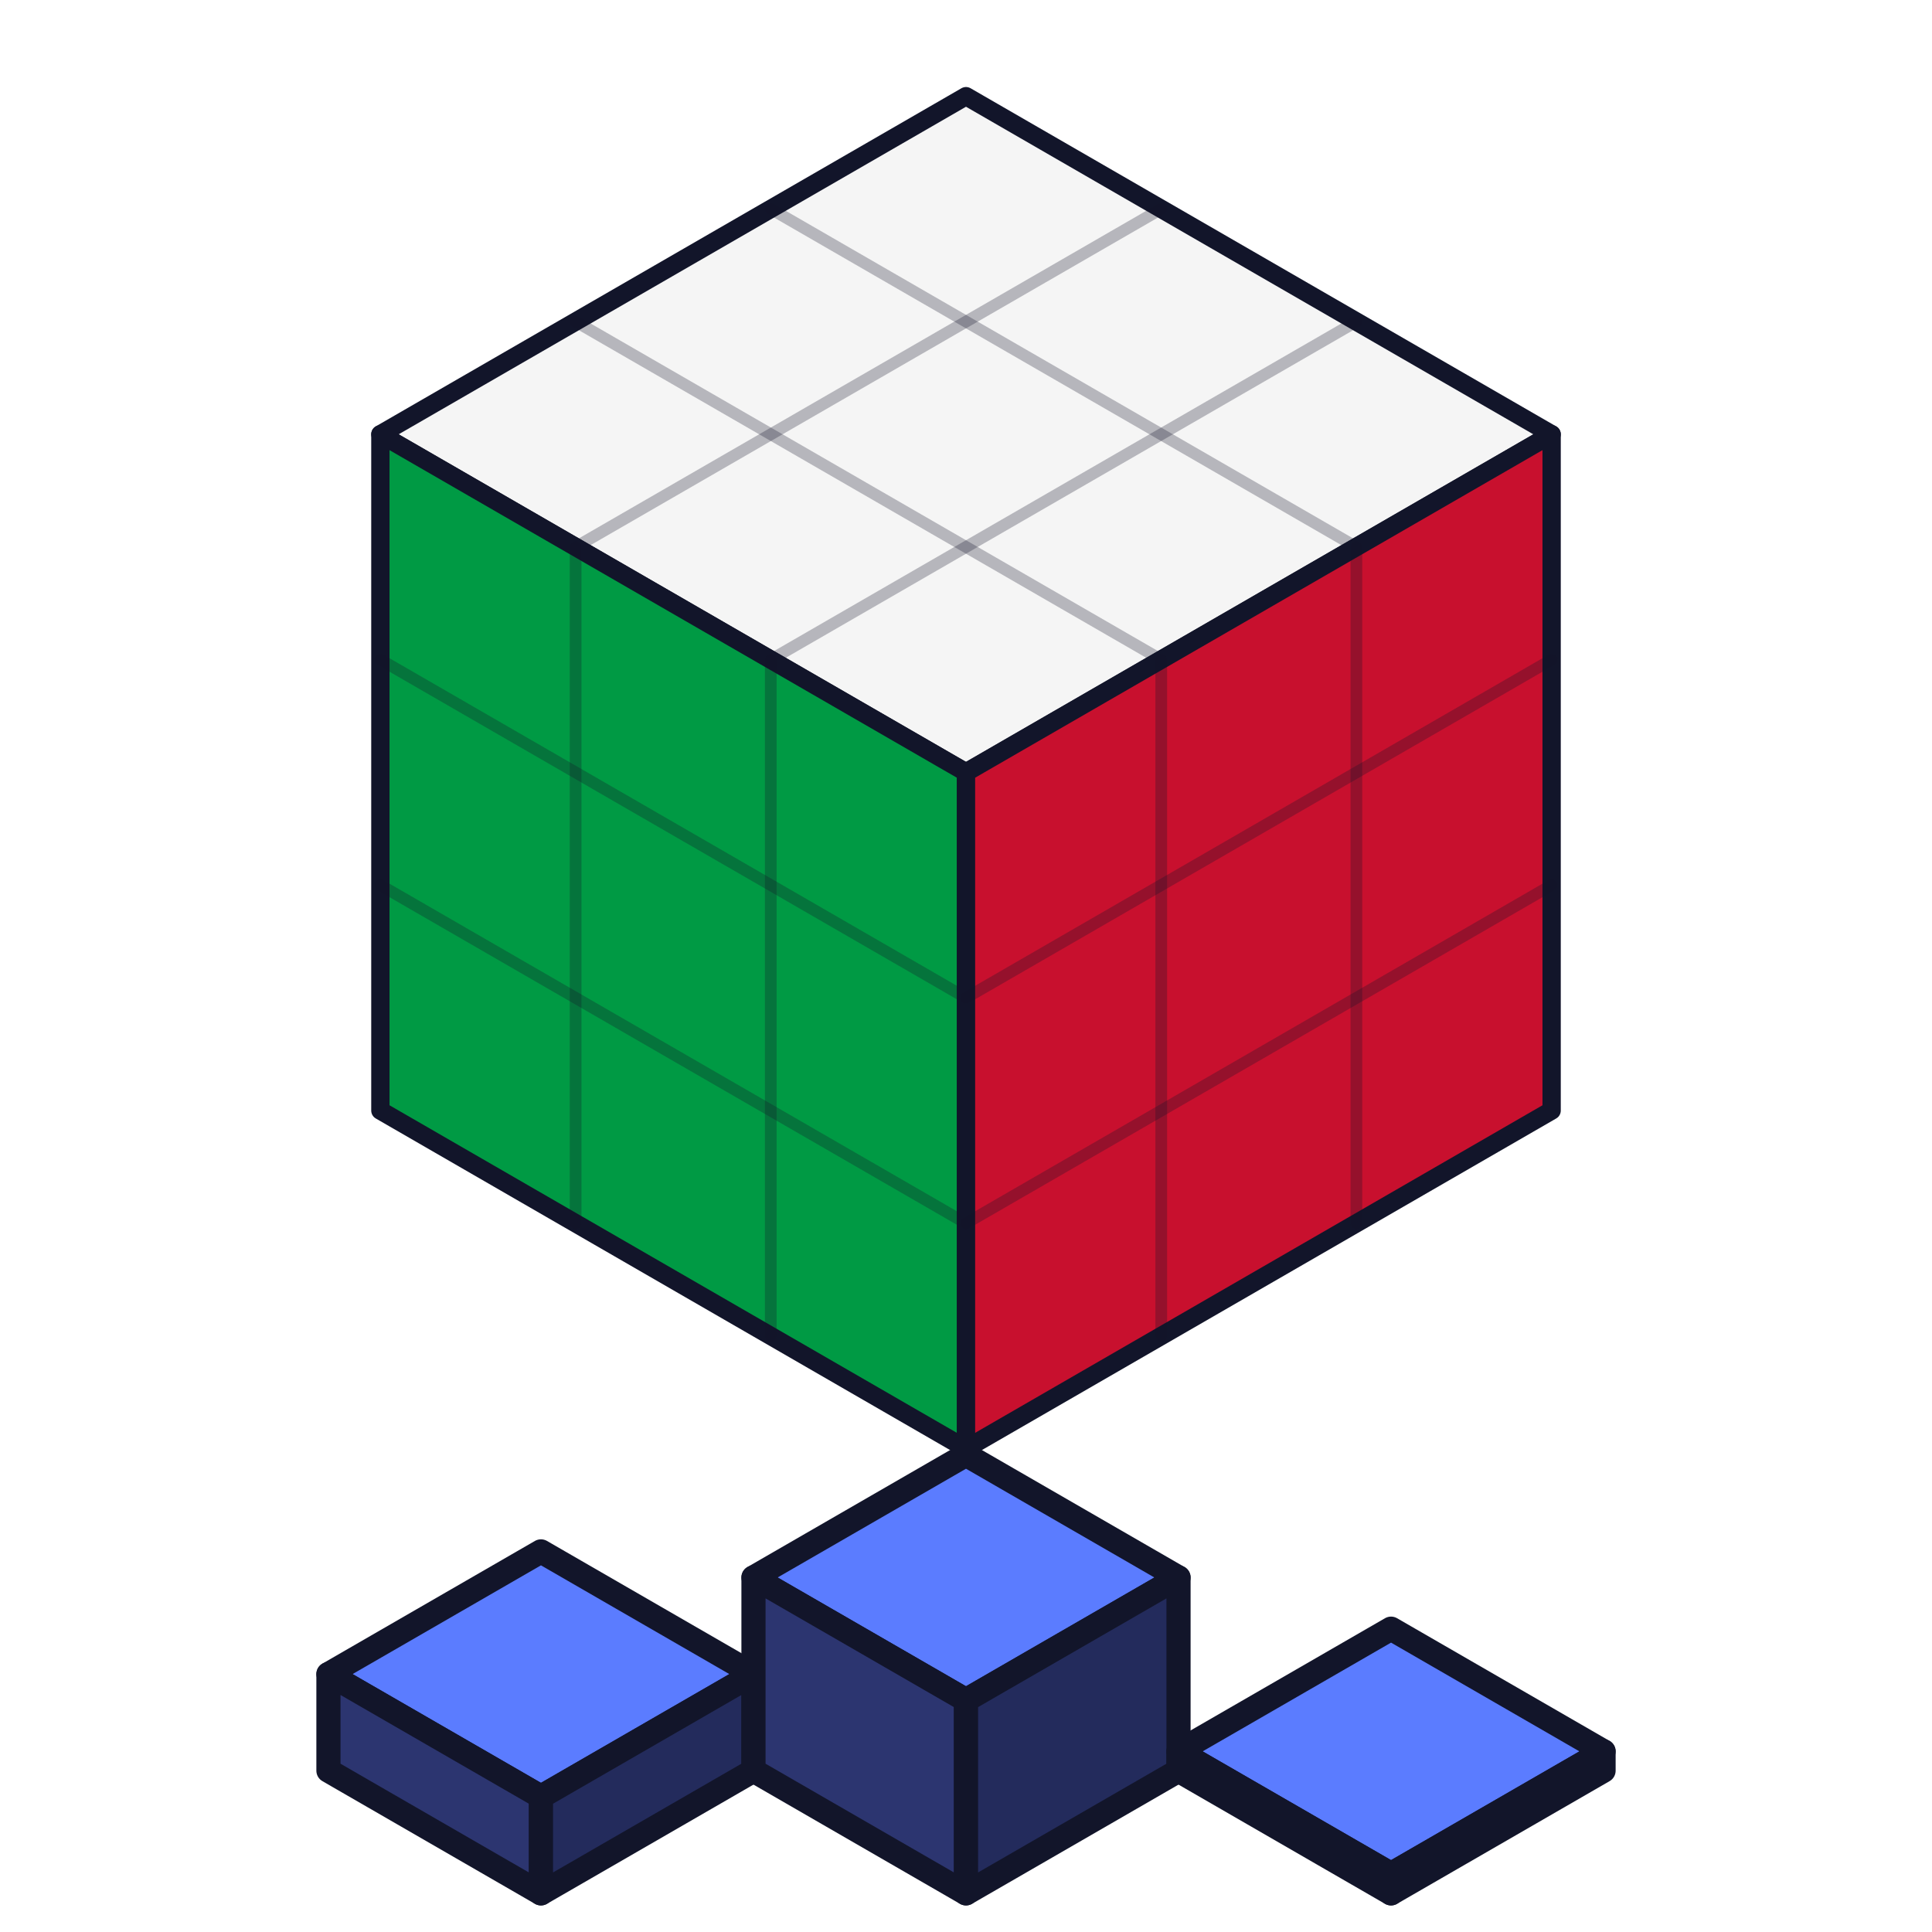
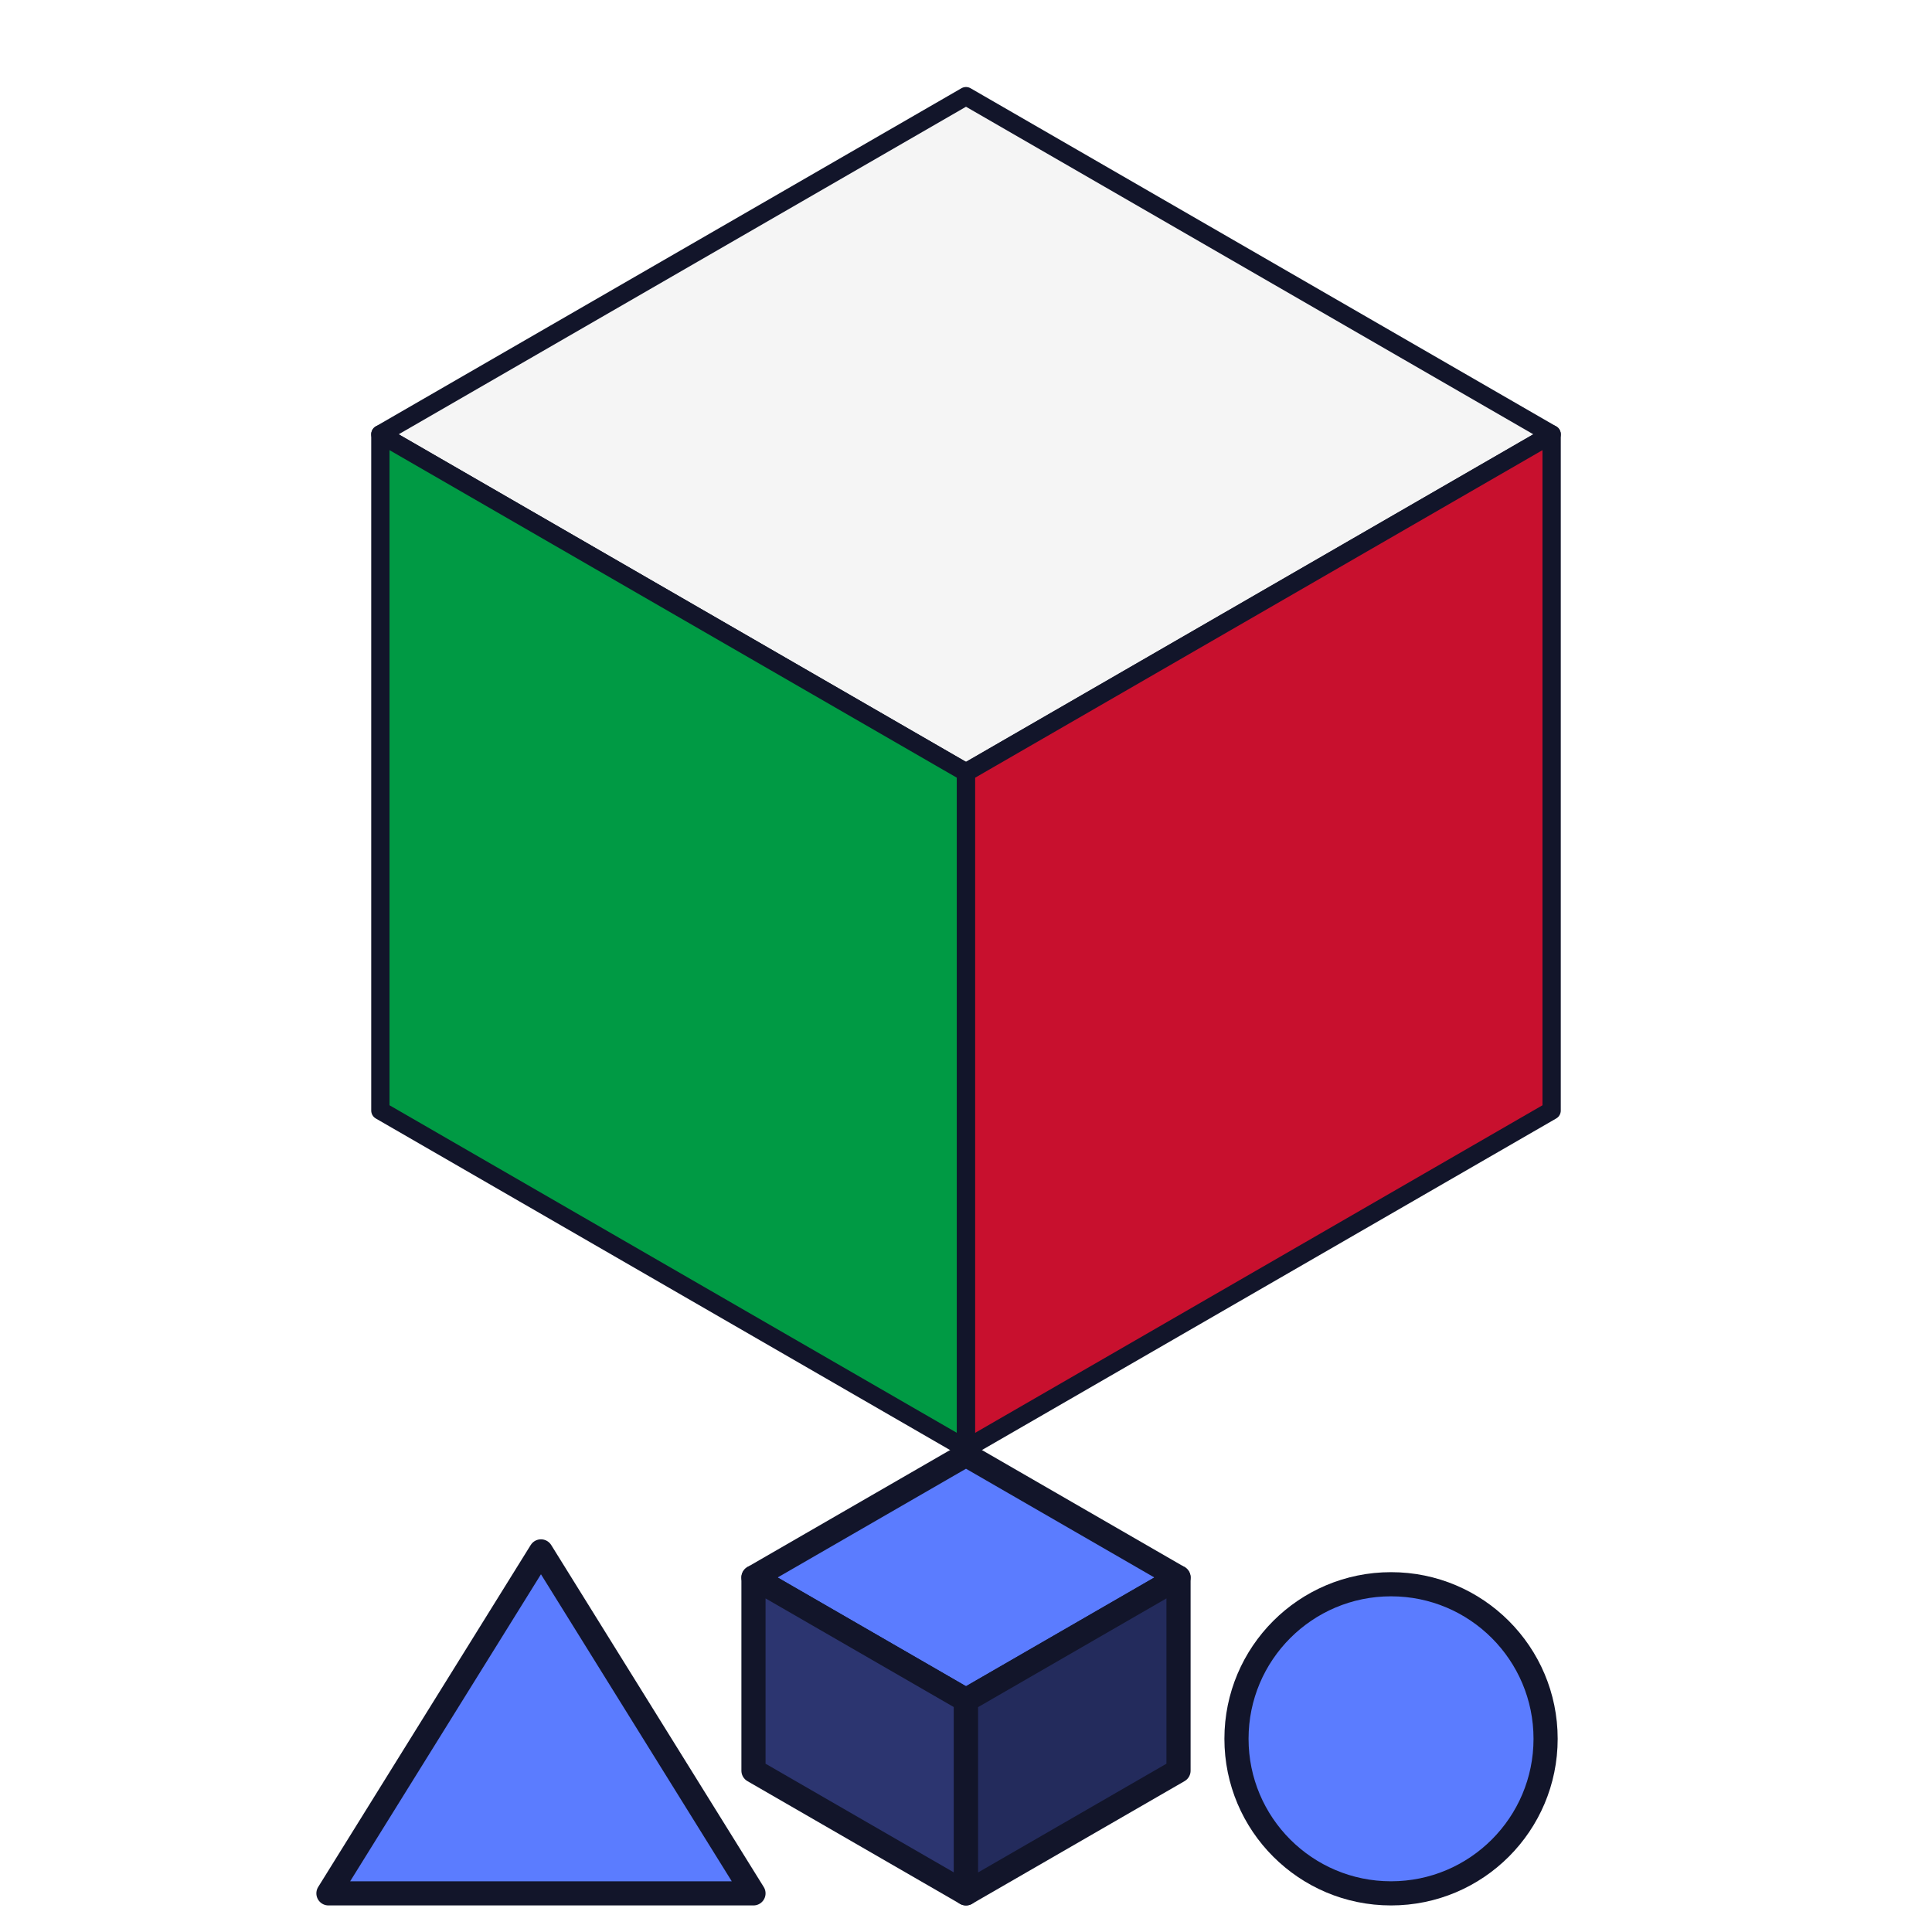
<svg xmlns="http://www.w3.org/2000/svg" viewBox="0 0 200 200" role="img" aria-label="OBD Cube logo mark">
  <g transform="translate(24.22,1.15) scale(0.7578)">
    <path d="M100,11.62 L180,57.81 L100,104 L20,57.81 Z" fill="#f5f5f5" stroke="#12152a" stroke-width="2.5" stroke-linejoin="round" />
-     <g stroke="#12152a" stroke-opacity="0.28" stroke-width="1.6" stroke-linecap="round">
-       <path d="M126.67,27.02 L46.67,73.21" />
-       <path d="M153.33,42.41 L73.33,88.60" />
-       <path d="M73.33,27.02 L153.33,73.21" />
-       <path d="M46.67,42.41 L126.67,88.60" />
-     </g>
    <path d="M20,57.81 L100,104 L100,196.38 L20,150.19 Z" fill="#009a44" stroke="#12152a" stroke-width="2.5" stroke-linejoin="round" />
-     <g stroke="#12152a" stroke-opacity="0.28" stroke-width="1.6" stroke-linecap="round">
-       <path d="M46.67,73.21 L46.67,165.59" />
-       <path d="M73.33,88.60 L73.33,180.98" />
-       <path d="M20,88.60 L100,134.79" />
-       <path d="M20,119.40 L100,165.59" />
-     </g>
    <path d="M100,104 L180,57.81 L180,150.19 L100,196.38 Z" fill="#c8102e" stroke="#12152a" stroke-width="2.5" stroke-linejoin="round" />
-     <g stroke="#12152a" stroke-opacity="0.28" stroke-width="1.6" stroke-linecap="round">
-       <path d="M126.67,88.60 L126.67,180.98" />
-       <path d="M153.33,73.21 L153.33,165.59" />
-       <path d="M100,134.79 L180,88.60" />
-       <path d="M100,165.59 L180,119.40" />
-     </g>
  </g>
  <g stroke="#12152a" stroke-width="2.5" stroke-linejoin="round">
-     <path d="M56,160.6 L78,173.3 L56,186.0 L34,173.3 Z" fill="#5b7cff" />
-     <path d="M34,173.3 L56,186.0 L56,196.0 L34,183.3 Z" fill="#2c3570" />
-     <path d="M56,186.0 L78,173.3 L78,183.3 L56,196.0 Z" fill="#232b5c" />
+     <path d="M56,160.6 L78,196.0 L34,196.0 Z" fill="#5b7cff" />
    <path d="M100,150.6 L122,163.3 L100,176.0 L78,163.3 Z" fill="#5b7cff" />
    <path d="M78,163.3 L100,176.0 L100,196.0 L78,183.3 Z" fill="#2c3570" />
    <path d="M100,176.0 L122,163.3 L122,183.3 L100,196.0 Z" fill="#232b5c" />
-     <path d="M144,168.6 L166,181.3 L144,194.0 L122,181.3 Z" fill="#5b7cff" />
-     <path d="M122,181.3 L144,194.0 L144,196.0 L122,183.3 Z" fill="#2c3570" />
-     <path d="M144,194.0 L166,181.3 L166,183.3 L144,196.0 Z" fill="#232b5c" />
+     <circle cx="144" cy="180" r="16" fill="#5b7cff" />
  </g>
</svg>
